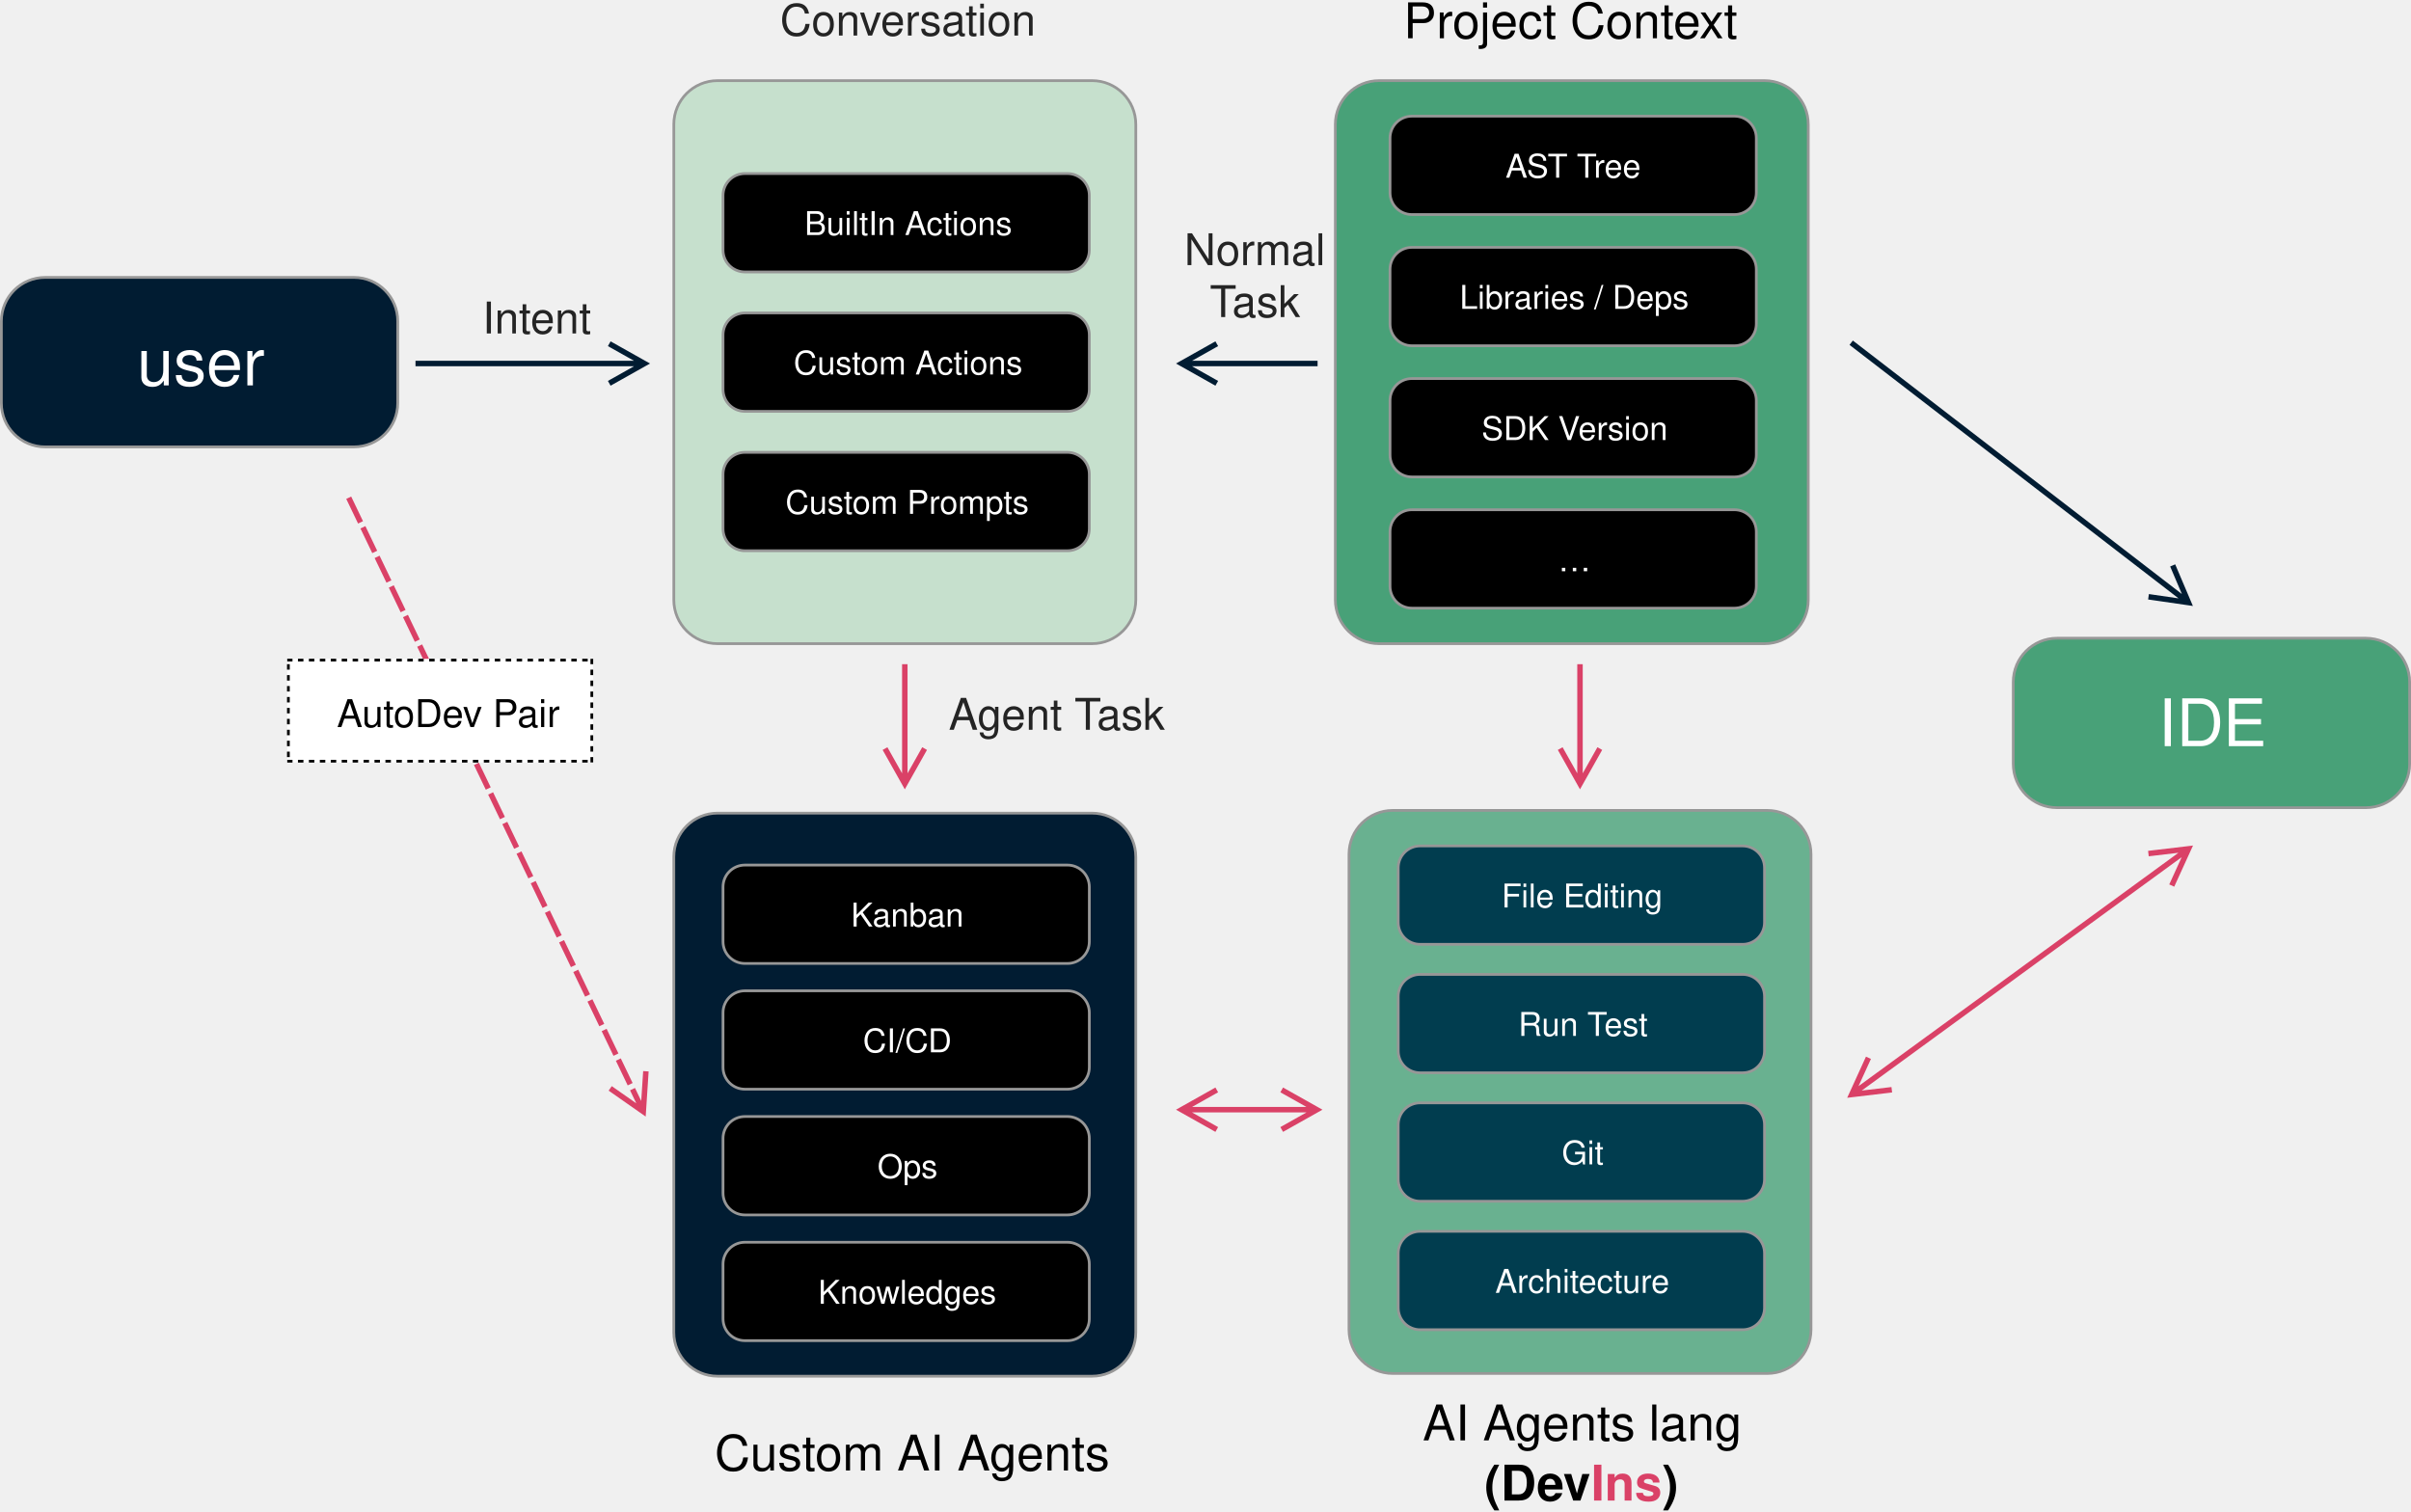
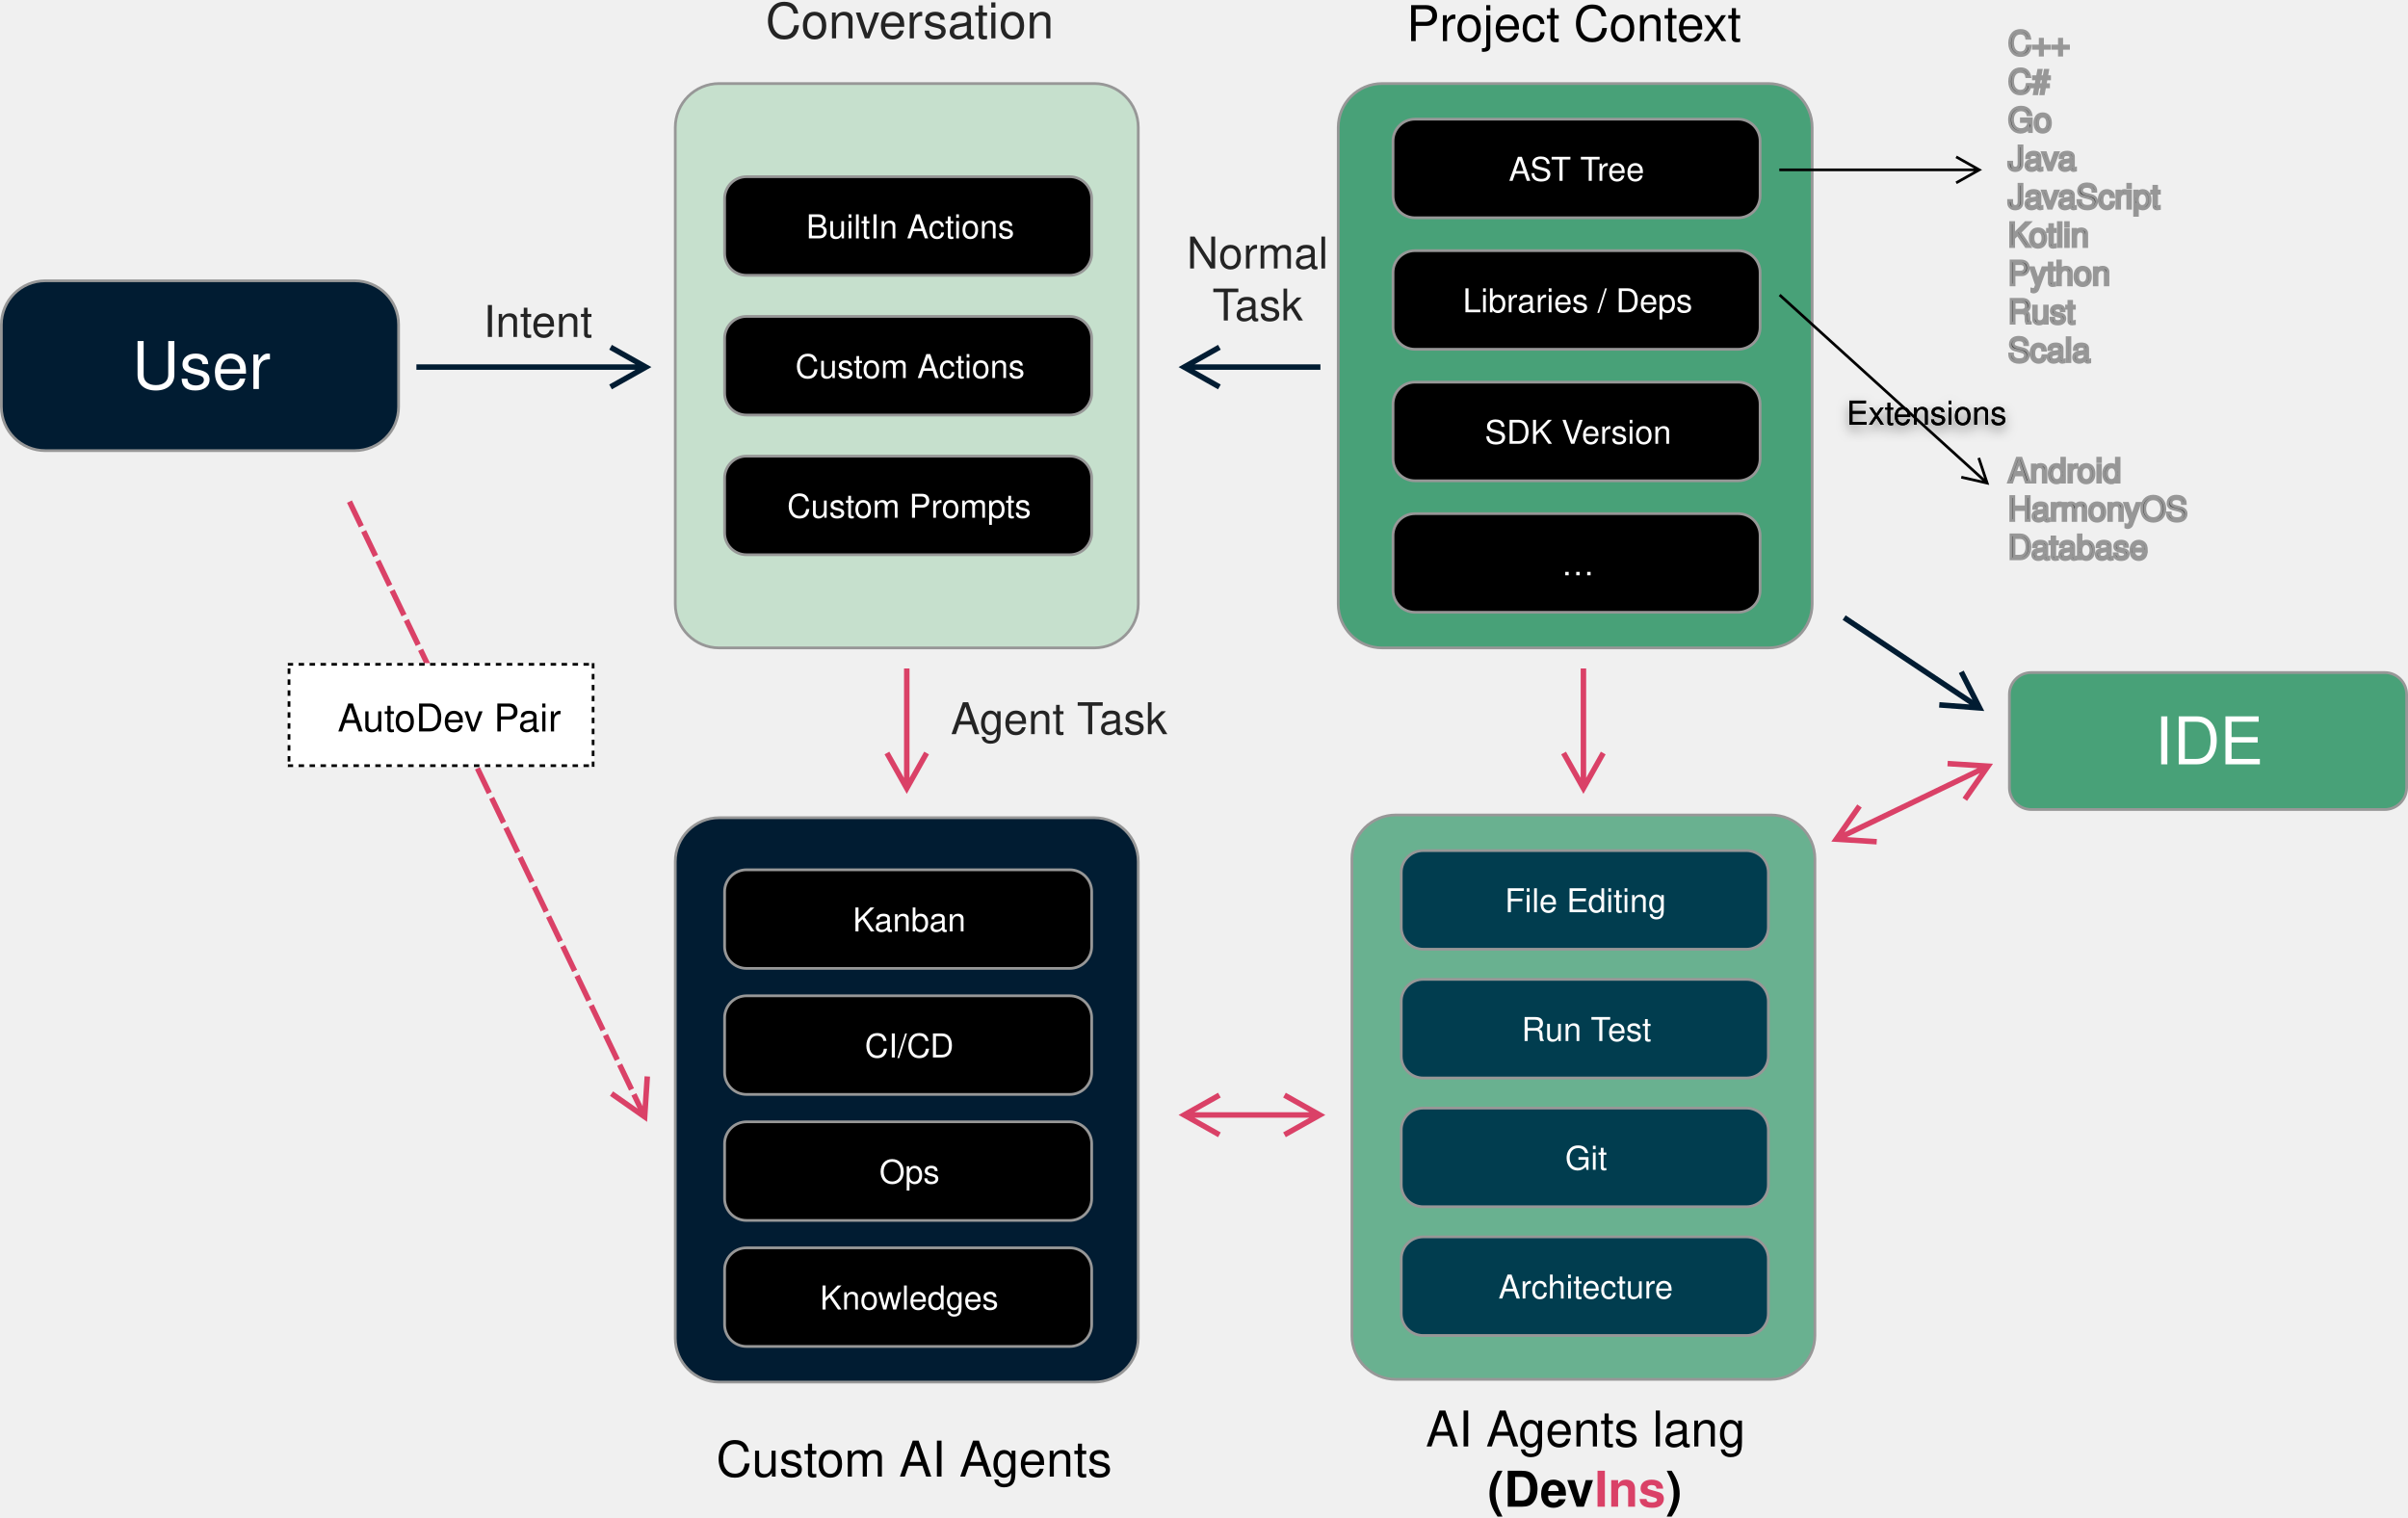
- <svg xmlns="http://www.w3.org/2000/svg" xmlns:xlink="http://www.w3.org/1999/xlink" width="882px" height="553px" viewBox="0 0 882 553" version="1.1">
+ <svg xmlns="http://www.w3.org/2000/svg" xmlns:xlink="http://www.w3.org/1999/xlink" width="879px" height="554px" viewBox="0 0 879 554" version="1.1">
  <defs>
    <rect id="path-1" x="0" y="0" width="112" height="38" />
    <mask id="mask-2" maskContentUnits="userSpaceOnUse" maskUnits="objectBoundingBox" x="0" y="0" width="112" height="38" fill="white">
      <use xlink:href="#path-1" />
    </mask>
+     <text id="text-3" font-family="Helvetica" font-size="12" font-weight="normal">
+       <tspan x="674" y="159">Extensions</tspan>
+     </text>
+     <filter x="-11.9%" y="-35.7%" width="123.7%" height="200.0%" filterUnits="objectBoundingBox" id="filter-4">
+       <feOffset dx="0" dy="2" in="SourceAlpha" result="shadowOffsetOuter1" />
+       <feGaussianBlur stdDeviation="2" in="shadowOffsetOuter1" result="shadowBlurOuter1" />
+       <feColorMatrix values="0 0 0 0 0   0 0 0 0 0   0 0 0 0 0  0 0 0 0.5 0" type="matrix" in="shadowBlurOuter1" />
+     </filter>
  </defs>
  <g id="Page-1" stroke="none" stroke-width="1" fill="none" fill-rule="evenodd">
    <g id="Group-4" transform="translate(0, -4)">
      <text id="AI-Agents-lang-(DevI" font-family="Helvetica" font-size="18" font-weight="normal">
-         <tspan x="520.453" y="531" fill="#000000">AI Agents lang</tspan>
-         <tspan x="542.992" y="553" font-family="Helvetica-Bold, Helvetica" font-weight="bold" fill="#000000">(Dev</tspan>
-         <tspan x="582.007" y="553" font-family="Helvetica-Bold, Helvetica" font-weight="bold" fill="#DA4167">Ins</tspan>
-         <tspan x="608.014" y="553" font-family="Helvetica-Bold, Helvetica" font-weight="bold" fill="#000000">)</tspan>
+         <tspan x="520.453" y="532" fill="#000000">AI Agents lang</tspan>
+         <tspan x="542.992" y="554" font-family="Helvetica-Bold, Helvetica" font-weight="bold" fill="#000000">(Dev</tspan>
+         <tspan x="582.007" y="554" font-family="Helvetica-Bold, Helvetica" font-weight="bold" fill="#DA4167">Ins</tspan>
+         <tspan x="608.014" y="554" font-family="Helvetica-Bold, Helvetica" font-weight="bold" fill="#000000">)</tspan>
      </text>
      <text id="Custom-AI-Agents" font-family="Helvetica" font-size="18" font-weight="normal" fill="#000000">
-         <tspan x="261.453" y="542">Custom AI Agents</tspan>
+         <tspan x="261.453" y="543">Custom AI Agents</tspan>
      </text>
      <text id="Project-Context" font-family="Helvetica" font-size="18" font-weight="normal" fill="#000000">
-         <tspan x="513.472" y="18">Project Context</tspan>
+         <tspan x="513.472" y="19">Project Context</tspan>
      </text>
-       <g id="custom-agents" transform="translate(246, 301)">
+       <g id="custom-agents" transform="translate(246, 302)">
        <rect id="Rectangle" stroke="#979797" fill="#011C32" x="0.5" y="0.5" width="169" height="206" rx="16" />
        <g id="kanban" transform="translate(18, 19)">
          <rect id="Rectangle" stroke="#979797" fill="#000000" x="0.5" y="0.5" width="134" height="36" rx="8" />
          <text id="Kanban" font-family="Helvetica" font-size="12" font-weight="normal" fill="#FFFFFF">
            <tspan x="47.313" y="23">Kanban</tspan>
          </text>
        </g>
        <g id="cicd" transform="translate(18, 65)">
          <rect id="Rectangle" stroke="#979797" fill="#000000" x="0.5" y="0.5" width="134" height="36" rx="8" />
          <text id="CI/CD" font-family="Helvetica" font-size="12" font-weight="normal" fill="#FFFFFF">
            <tspan x="51.667" y="23">CI/CD</tspan>
          </text>
        </g>
        <g id="ops" transform="translate(18, 111)">
          <rect id="Rectangle" stroke="#979797" fill="#000000" x="0.5" y="0.5" width="134" height="36" rx="8" />
          <text id="Ops" font-family="Helvetica" font-size="12" font-weight="normal" fill="#FFFFFF">
            <tspan x="56.996" y="23">Ops</tspan>
          </text>
        </g>
        <g id="know" transform="translate(18, 157)">
          <rect id="Rectangle" stroke="#979797" fill="#000000" x="0.5" y="0.5" width="134" height="36" rx="8" />
          <text id="Knowledges" font-family="Helvetica" font-size="12" font-weight="normal" fill="#FFFFFF">
            <tspan x="35.311" y="23">Knowledges</tspan>
          </text>
        </g>
      </g>
-       <g id="portal" transform="translate(246, 33)">
+       <g id="portal" transform="translate(246, 34)">
        <g id="custom-agents">
          <rect id="Rectangle" stroke="#979797" fill="#C6E0CD" x="0.5" y="0.5" width="169" height="206" rx="16" />
          <g id="cicd" transform="translate(18, 34)">
            <rect id="Rectangle" stroke="#979797" fill="#000000" x="0.5" y="0.5" width="134" height="36" rx="8" />
            <text id="BuiltIn-Actions" font-family="Helvetica" font-size="12" font-weight="normal" fill="#FFFFFF">
              <tspan x="30.31" y="23">BuiltIn Actions</tspan>
            </text>
          </g>
          <g id="ops" transform="translate(18, 85)">
            <rect id="Rectangle" stroke="#979797" fill="#000000" x="0.5" y="0.5" width="134" height="36" rx="8" />
            <text id="Custom-Actions" font-family="Helvetica" font-size="12" font-weight="normal" fill="#FFFFFF">
              <tspan x="26.313" y="23">Custom Actions</tspan>
            </text>
          </g>
          <g id="know" transform="translate(18, 136)">
            <rect id="Rectangle" stroke="#979797" fill="#000000" x="0.5" y="0.5" width="134" height="36" rx="8" />
            <text id="Custom-Prompts" font-family="Helvetica" font-size="12" font-weight="normal" fill="#FFFFFF">
              <tspan x="23.322" y="23">Custom Prompts</tspan>
            </text>
          </g>
        </g>
      </g>
-       <g id="Group-2" transform="translate(493, 300)">
+       <g id="Group-2" transform="translate(493, 301)">
        <rect id="Rectangle" stroke="#979797" fill-opacity="0.8" fill="#48A178" x="0.5" y="0.5" width="169" height="206" rx="16" />
        <g id="editing" transform="translate(18, 13)">
          <rect id="Rectangle" stroke="#979797" fill="#013D4F" x="0.5" y="0.5" width="134" height="36" rx="8" />
          <text id="File-Editing" font-family="Helvetica" font-size="12" font-weight="normal" fill="#FFFFFF">
            <tspan x="38.319" y="23">File Editing</tspan>
          </text>
        </g>
        <g id="editing" transform="translate(18, 60)">
          <rect id="Rectangle" stroke="#979797" fill="#013D4F" x="0.5" y="0.5" width="134" height="36" rx="8" />
          <text id="Run-Test" font-family="Helvetica" font-size="12" font-weight="normal" fill="#FFFFFF">
            <tspan x="44.428" y="23">Run Test</tspan>
          </text>
        </g>
        <g id="editing" transform="translate(18, 107)">
          <rect id="Rectangle" stroke="#979797" fill="#013D4F" x="0.5" y="0.5" width="134" height="36" rx="8" />
          <text id="Git" font-family="Helvetica" font-size="12" font-weight="normal" fill="#FFFFFF">
            <tspan x="60.333" y="23">Git</tspan>
          </text>
        </g>
        <g id="editing" transform="translate(18, 154)">
          <rect id="Rectangle" stroke="#979797" fill="#013D4F" x="0.5" y="0.5" width="134" height="36" rx="8" />
          <text id="Architecture" font-family="Helvetica" font-size="12" font-weight="normal" fill="#FFFFFF">
            <tspan x="35.987" y="23">Architecture</tspan>
          </text>
        </g>
      </g>
-       <g id="Group" transform="translate(736, 237)">
-         <rect id="Rectangle" stroke="#979797" fill="#48A178" x="0.5" y="0.5" width="145" height="62" rx="16" />
+       <g id="Group" transform="translate(733, 249)">
+         <rect id="Rectangle" stroke="#979797" fill="#48A178" x="0.5" y="0.5" width="145" height="50" rx="8" />
        <text id="IDE" font-family="Helvetica" font-size="24" font-weight="normal" fill="#FFFFFF">
-           <tspan x="53.496" y="40">IDE</tspan>
+           <tspan x="53.496" y="34">IDE</tspan>
        </text>
      </g>
-       <g id="Group" transform="translate(0, 105)">
+       <g id="Group" transform="translate(0, 106)">
        <rect id="Rectangle" stroke="#979797" fill="#011C32" x="0.5" y="0.5" width="145" height="62" rx="16" />
-         <text id="user" font-family="Helvetica" font-size="24" font-weight="normal" fill="#FFFFFF">
-           <tspan x="50.156" y="40">user</tspan>
+         <text id="User" font-family="Helvetica" font-size="24" font-weight="normal" fill="#FFFFFF">
+           <tspan x="48.164" y="40">User</tspan>
        </text>
      </g>
-       <g id="context" transform="translate(488, 33)">
+       <g id="context" transform="translate(488, 34)">
        <rect id="Rectangle" stroke="#979797" fill="#48A178" x="0.5" y="0.5" width="173" height="206" rx="16" />
        <g id="..." transform="translate(20, 13)">
          <rect id="Rectangle" stroke="#979797" fill="#000000" x="0.5" y="0.5" width="134" height="36" rx="8" />
          <text id="AST-Tree" font-family="Helvetica" font-size="12" font-weight="normal" fill="#FFFFFF">
            <tspan x="42.758" y="23">AST Tree</tspan>
          </text>
        </g>
        <g id="sdks" transform="translate(20, 61)">
          <rect id="Rectangle" stroke="#979797" fill="#000000" x="0.5" y="0.5" width="134" height="36" rx="8" />
          <text id="Libraries-/-Deps" font-family="Helvetica" font-size="12" font-weight="normal" fill="#FFFFFF">
            <tspan x="25.982" y="23">Libraries / Deps</tspan>
          </text>
        </g>
        <g id="libs" transform="translate(20, 109)">
          <rect id="Rectangle" stroke="#979797" fill="#000000" x="0.5" y="0.5" width="134" height="36" rx="8" />
          <text id="SDK-Version" font-family="Helvetica" font-size="12" font-weight="normal" fill="#FFFFFF">
            <tspan x="33.98" y="23">SDK Version</tspan>
          </text>
        </g>
        <g id="ast" transform="translate(20, 157)">
          <rect id="Rectangle" stroke="#979797" fill="#000000" x="0.5" y="0.5" width="134" height="36" rx="8" />
          <text id="…" font-family="Helvetica" font-size="12" font-weight="normal" fill="#FFFFFF">
            <tspan x="62" y="23">…</tspan>
          </text>
        </g>
      </g>
-       <path id="Line" d="M802.254,313.356 L801.516,314.973 L795.799,327.499 L795.384,328.408 L793.565,327.578 L793.98,326.668 L798.111,317.615 L791.576,322.383 L687.603,398.232 L681.068,402.999 L690.949,401.83 L691.942,401.712 L692.177,403.698 L691.184,403.816 L677.512,405.435 L675.746,405.644 L676.484,404.027 L682.201,391.501 L682.616,390.592 L684.435,391.422 L684.02,392.332 L679.888,401.384 L686.424,396.617 L790.397,320.768 L796.931,316 L787.051,317.17 L786.058,317.288 L785.823,315.302 L786.816,315.184 L800.488,313.565 L802.254,313.356 Z" fill="#DA4167" fill-rule="nonzero" />
-       <path id="Line" d="M677.818,128.598 L678.61,129.208 L791.775,216.4 L798.18,221.335 L794.288,212.178 L793.897,211.258 L795.737,210.475 L796.129,211.396 L801.514,224.067 L802.21,225.703 L800.451,225.447 L786.825,223.47 L785.835,223.327 L786.123,221.347 L787.112,221.491 L796.961,222.92 L790.554,217.985 L677.39,130.792 L676.598,130.182 L677.818,128.598 Z" fill="#011C32" fill-rule="nonzero" />
-       <path id="Line" d="M235.286,395.874 L237.282,396.004 L237.217,397.002 L236.322,410.741 L236.207,412.515 L234.751,411.495 L223.474,403.596 L222.655,403.023 L223.802,401.384 L224.621,401.958 L232.77,407.666 L230.922,403.813 L230.49,402.912 L232.293,402.046 L232.725,402.948 L234.574,406.803 L235.221,396.872 L235.286,395.874 Z M227.102,391.227 L227.534,392.129 L230.995,399.342 L231.428,400.243 L229.625,401.109 L229.192,400.207 L225.731,392.994 L225.299,392.093 L227.102,391.227 Z M221.911,380.408 L222.343,381.31 L225.804,388.523 L226.237,389.424 L224.433,390.289 L224.001,389.388 L220.54,382.175 L220.107,381.274 L221.911,380.408 Z M216.719,369.589 L217.152,370.491 L220.613,377.704 L221.045,378.605 L219.242,379.47 L218.81,378.569 L215.349,371.356 L214.916,370.455 L216.719,369.589 Z M211.528,358.77 L211.961,359.672 L215.422,366.885 L215.854,367.786 L214.051,368.651 L213.618,367.75 L210.158,360.537 L209.725,359.636 L211.528,358.77 Z M206.337,347.951 L206.77,348.853 L210.23,356.066 L210.663,356.967 L208.86,357.832 L208.427,356.931 L204.966,349.718 L204.534,348.817 L206.337,347.951 Z M201.146,337.132 L201.578,338.034 L205.039,345.247 L205.472,346.148 L203.669,347.013 L203.236,346.112 L199.775,338.899 L199.343,337.997 L201.146,337.132 Z M195.955,326.313 L196.387,327.215 L199.848,334.428 L200.281,335.329 L198.477,336.194 L198.045,335.293 L194.584,328.08 L194.151,327.178 L195.955,326.313 Z M190.763,315.494 L191.196,316.396 L194.657,323.608 L195.089,324.51 L193.286,325.375 L192.854,324.474 L189.393,317.261 L188.96,316.359 L190.763,315.494 Z M185.572,304.675 L186.005,305.577 L189.466,312.789 L189.898,313.691 L188.095,314.556 L187.662,313.655 L184.202,306.442 L183.769,305.54 L185.572,304.675 Z M180.381,293.856 L180.814,294.758 L184.274,301.97 L184.707,302.872 L182.904,303.737 L182.471,302.836 L179.01,295.623 L178.578,294.721 L180.381,293.856 Z M175.19,283.037 L175.622,283.939 L179.083,291.151 L179.516,292.053 L177.713,292.918 L177.28,292.017 L173.819,284.804 L173.387,283.902 L175.19,283.037 Z M169.999,272.218 L170.431,273.12 L173.892,280.332 L174.325,281.234 L172.521,282.099 L172.089,281.198 L168.628,273.985 L168.195,273.083 L169.999,272.218 Z M164.807,261.399 L165.24,262.301 L168.701,269.513 L169.133,270.415 L167.33,271.28 L166.898,270.379 L163.437,263.166 L163.004,262.264 L164.807,261.399 Z M159.616,250.58 L160.049,251.482 L163.51,258.694 L163.942,259.596 L162.139,260.461 L161.706,259.559 L158.246,252.347 L157.813,251.445 L159.616,250.58 Z M154.425,239.761 L154.858,240.663 L158.318,247.875 L158.751,248.777 L156.948,249.642 L156.515,248.74 L153.054,241.528 L152.622,240.626 L154.425,239.761 Z M149.234,228.942 L149.666,229.844 L153.127,237.056 L153.56,237.958 L151.757,238.823 L151.324,237.921 L147.863,230.709 L147.431,229.807 L149.234,228.942 Z M144.043,218.123 L144.475,219.025 L147.936,226.237 L148.369,227.139 L146.565,228.004 L146.133,227.102 L142.672,219.89 L142.239,218.988 L144.043,218.123 Z M138.851,207.304 L139.284,208.205 L142.745,215.418 L143.177,216.32 L141.374,217.185 L140.942,216.283 L137.481,209.071 L137.048,208.169 L138.851,207.304 Z M133.66,196.485 L134.093,197.386 L137.554,204.599 L137.986,205.501 L136.183,206.366 L135.75,205.464 L132.29,198.252 L131.857,197.35 L133.66,196.485 Z M128.469,185.666 L128.902,186.567 L132.362,193.78 L132.795,194.682 L130.992,195.547 L130.559,194.645 L127.098,187.433 L126.666,186.531 L128.469,185.666 Z" fill="#DA4167" fill-rule="nonzero" />
-       <path id="Line" d="M332,247 L332,286.932 L336.878,278.26 L337.369,277.388 L339.112,278.369 L338.622,279.24 L331.872,291.24 L331,292.79 L330.128,291.24 L323.378,279.24 L322.888,278.369 L324.631,277.388 L325.122,278.26 L330,286.932 L330,247 L332,247 Z" fill="#DA4167" fill-rule="nonzero" />
-       <path id="Line" d="M579,247 L579,286.932 L583.878,278.26 L584.369,277.388 L586.112,278.369 L585.622,279.24 L578.872,291.24 L578,292.79 L577.128,291.24 L570.378,279.24 L569.888,278.369 L571.631,277.388 L572.122,278.26 L577,286.932 L577,247 L579,247 Z" fill="#DA4167" fill-rule="nonzero" />
-       <path id="Line" d="M469.369,401.888 L470.24,402.378 L482.24,409.128 L483.79,410 L482.24,410.872 L470.24,417.622 L469.369,418.112 L468.388,416.369 L469.26,415.878 L477.931,411 L436.067,411 L444.74,415.878 L445.612,416.369 L444.631,418.112 L443.76,417.622 L431.76,410.872 L430.21,410 L431.76,409.128 L443.76,402.378 L444.631,401.888 L445.612,403.631 L444.74,404.122 L436.067,409 L477.934,409 L469.26,404.122 L468.388,403.631 L469.369,401.888 Z" fill="#DA4167" fill-rule="nonzero" />
-       <path id="Line" d="M444.631,128.888 L445.612,130.631 L444.74,131.122 L436.067,136 L482,136 L482,138 L436.067,138 L444.74,142.878 L445.612,143.369 L444.631,145.112 L443.76,144.622 L431.76,137.872 L430.21,137 L431.76,136.128 L443.76,129.378 L444.631,128.888 Z" fill="#011C32" fill-rule="nonzero" />
-       <path id="Line" d="M223.369,128.888 L224.24,129.378 L236.24,136.128 L237.79,137 L236.24,137.872 L224.24,144.622 L223.369,145.112 L222.388,143.369 L223.26,142.878 L231.932,138 L152,138 L152,136 L231.932,136 L223.26,131.122 L222.388,130.631 L223.369,128.888 Z" fill="#011C32" fill-rule="nonzero" />
-       <text id="Conversation" font-family="Helvetica" font-size="16" font-weight="normal" fill="#000000" fill-opacity="0.85">
-         <tspan x="285.363" y="17">Conversation</tspan>
+       <path id="Line" d="M711.001,281.737 L711.999,281.801 L725.739,282.677 L727.514,282.79 L726.496,284.247 L718.612,295.535 L718.039,296.355 L716.4,295.209 L716.972,294.39 L722.669,286.231 L715.368,289.747 L681.499,306.055 L674.197,309.57 L684.128,310.203 L685.126,310.267 L684.999,312.263 L684.001,312.199 L670.261,311.323 L668.486,311.21 L669.504,309.753 L677.388,298.465 L677.961,297.645 L679.6,298.791 L679.028,299.61 L673.33,307.768 L680.632,304.253 L714.501,287.945 L721.802,284.429 L711.872,283.797 L710.874,283.733 L711.001,281.737 Z" fill="#DA4167" fill-rule="nonzero" />
+       <path id="Line" d="M673.723,228.613 L674.555,229.168 L713.254,254.967 L720.002,259.466 L715.492,250.597 L715.039,249.705 L716.822,248.799 L717.275,249.69 L723.515,261.963 L724.321,263.547 L722.548,263.413 L708.82,262.373 L707.823,262.298 L707.974,260.303 L708.971,260.379 L718.892,261.13 L712.144,256.631 L673.445,230.832 L672.613,230.277 L673.723,228.613 Z" fill="#011C32" fill-rule="nonzero" />
+       <path id="Line" d="M714.309,60.819 L714.745,61.064 L722.745,65.564 L723.52,66 L722.745,66.436 L714.745,70.936 L714.309,71.181 L713.819,70.309 L714.255,70.064 L720.591,66.5 L649.5,66.5 L649.5,65.5 L720.591,65.5 L714.255,61.936 L713.819,61.691 L714.309,60.819 Z" fill="#000000" fill-rule="nonzero" />
+       <path id="Line" d="M649.965,111.294 L650.336,111.63 L719.809,174.618 L724.292,178.683 L721.992,171.787 L721.834,171.312 L722.782,170.996 L722.941,171.47 L725.845,180.178 L726.126,181.021 L725.259,180.823 L716.31,178.784 L715.823,178.672 L716.045,177.697 L716.532,177.809 L723.62,179.424 L719.137,175.359 L649.664,112.37 L649.294,112.035 L649.965,111.294 Z" fill="#000000" fill-rule="nonzero" />
+       <path id="Line" d="M235.286,396.874 L237.282,397.004 L237.217,398.002 L236.322,411.741 L236.207,413.515 L234.751,412.495 L223.474,404.596 L222.655,404.023 L223.802,402.384 L224.621,402.958 L232.77,408.666 L230.922,404.813 L230.49,403.912 L232.293,403.046 L232.725,403.948 L234.574,407.803 L235.221,397.872 L235.286,396.874 Z M227.102,392.227 L227.534,393.129 L230.995,400.342 L231.428,401.243 L229.625,402.109 L229.192,401.207 L225.731,393.994 L225.299,393.093 L227.102,392.227 Z M221.911,381.408 L222.343,382.31 L225.804,389.523 L226.237,390.424 L224.433,391.289 L224.001,390.388 L220.54,383.175 L220.107,382.274 L221.911,381.408 Z M216.719,370.589 L217.152,371.491 L220.613,378.704 L221.045,379.605 L219.242,380.47 L218.81,379.569 L215.349,372.356 L214.916,371.455 L216.719,370.589 Z M211.528,359.77 L211.961,360.672 L215.422,367.885 L215.854,368.786 L214.051,369.651 L213.618,368.75 L210.158,361.537 L209.725,360.636 L211.528,359.77 Z M206.337,348.951 L206.77,349.853 L210.23,357.066 L210.663,357.967 L208.86,358.832 L208.427,357.931 L204.966,350.718 L204.534,349.817 L206.337,348.951 Z M201.146,338.132 L201.578,339.034 L205.039,346.247 L205.472,347.148 L203.669,348.013 L203.236,347.112 L199.775,339.899 L199.343,338.997 L201.146,338.132 Z M195.955,327.313 L196.387,328.215 L199.848,335.428 L200.281,336.329 L198.477,337.194 L198.045,336.293 L194.584,329.08 L194.151,328.178 L195.955,327.313 Z M190.763,316.494 L191.196,317.396 L194.657,324.608 L195.089,325.51 L193.286,326.375 L192.854,325.474 L189.393,318.261 L188.96,317.359 L190.763,316.494 Z M185.572,305.675 L186.005,306.577 L189.466,313.789 L189.898,314.691 L188.095,315.556 L187.662,314.655 L184.202,307.442 L183.769,306.54 L185.572,305.675 Z M180.381,294.856 L180.814,295.758 L184.274,302.97 L184.707,303.872 L182.904,304.737 L182.471,303.836 L179.01,296.623 L178.578,295.721 L180.381,294.856 Z M175.19,284.037 L175.622,284.939 L179.083,292.151 L179.516,293.053 L177.713,293.918 L177.28,293.017 L173.819,285.804 L173.387,284.902 L175.19,284.037 Z M169.999,273.218 L170.431,274.12 L173.892,281.332 L174.325,282.234 L172.521,283.099 L172.089,282.198 L168.628,274.985 L168.195,274.083 L169.999,273.218 Z M164.807,262.399 L165.24,263.301 L168.701,270.513 L169.133,271.415 L167.33,272.28 L166.898,271.379 L163.437,264.166 L163.004,263.264 L164.807,262.399 Z M159.616,251.58 L160.049,252.482 L163.51,259.694 L163.942,260.596 L162.139,261.461 L161.706,260.559 L158.246,253.347 L157.813,252.445 L159.616,251.58 Z M154.425,240.761 L154.858,241.663 L158.318,248.875 L158.751,249.777 L156.948,250.642 L156.515,249.74 L153.054,242.528 L152.622,241.626 L154.425,240.761 Z M149.234,229.942 L149.666,230.844 L153.127,238.056 L153.56,238.958 L151.757,239.823 L151.324,238.921 L147.863,231.709 L147.431,230.807 L149.234,229.942 Z M144.043,219.123 L144.475,220.025 L147.936,227.237 L148.369,228.139 L146.565,229.004 L146.133,228.102 L142.672,220.89 L142.239,219.988 L144.043,219.123 Z M138.851,208.304 L139.284,209.205 L142.745,216.418 L143.177,217.32 L141.374,218.185 L140.942,217.283 L137.481,210.071 L137.048,209.169 L138.851,208.304 Z M133.66,197.485 L134.093,198.386 L137.554,205.599 L137.986,206.501 L136.183,207.366 L135.75,206.464 L132.29,199.252 L131.857,198.35 L133.66,197.485 Z M128.469,186.666 L128.902,187.567 L132.362,194.78 L132.795,195.682 L130.992,196.547 L130.559,195.645 L127.098,188.433 L126.666,187.531 L128.469,186.666 Z" fill="#DA4167" fill-rule="nonzero" />
+       <path id="Line" d="M332,248 L332,287.932 L336.878,279.26 L337.369,278.388 L339.112,279.369 L338.622,280.24 L331.872,292.24 L331,293.79 L330.128,292.24 L323.378,280.24 L322.888,279.369 L324.631,278.388 L325.122,279.26 L330,287.932 L330,248 L332,248 Z" fill="#DA4167" fill-rule="nonzero" />
+       <path id="Line" d="M579,248 L579,287.932 L583.878,279.26 L584.369,278.388 L586.112,279.369 L585.622,280.24 L578.872,292.24 L578,293.79 L577.128,292.24 L570.378,280.24 L569.888,279.369 L571.631,278.388 L572.122,279.26 L577,287.932 L577,248 L579,248 Z" fill="#DA4167" fill-rule="nonzero" />
+       <path id="Line" d="M469.369,402.888 L470.24,403.378 L482.24,410.128 L483.79,411 L482.24,411.872 L470.24,418.622 L469.369,419.112 L468.388,417.369 L469.26,416.878 L477.932,412 L436.067,412 L444.74,416.878 L445.612,417.369 L444.631,419.112 L443.76,418.622 L431.76,411.872 L430.21,411 L431.76,410.128 L443.76,403.378 L444.631,402.888 L445.612,404.631 L444.74,405.122 L436.067,410 L477.932,410 L469.26,405.122 L468.388,404.631 L469.369,402.888 Z" fill="#DA4167" fill-rule="nonzero" />
+       <path id="Line" d="M444.631,129.888 L445.612,131.631 L444.74,132.122 L436.067,137 L482,137 L482,139 L436.067,139 L444.74,143.878 L445.612,144.369 L444.631,146.112 L443.76,145.622 L431.76,138.872 L430.21,138 L431.76,137.128 L443.76,130.378 L444.631,129.888 Z" fill="#011C32" fill-rule="nonzero" />
+       <path id="Line" d="M223.369,129.888 L224.24,130.378 L236.24,137.128 L237.79,138 L236.24,138.872 L224.24,145.622 L223.369,146.112 L222.388,144.369 L223.26,143.878 L231.932,139 L152,139 L152,137 L231.932,137 L223.26,132.122 L222.388,131.631 L223.369,129.888 Z" fill="#011C32" fill-rule="nonzero" />
+       <text id="Conversation" font-family="Helvetica" font-size="18" font-weight="normal" fill="#000000" fill-opacity="0.85">
+         <tspan x="279.471" y="18">Conversation</tspan>
      </text>
      <text id="Intent" font-family="Helvetica" font-size="16" font-weight="normal" fill="#000000" fill-opacity="0.85">
-         <tspan x="176.484" y="126">Intent</tspan>
+         <tspan x="176.484" y="127">Intent</tspan>
      </text>
      <text id="Agent-Task" font-family="Helvetica" font-size="16" font-weight="normal" fill="#000000" fill-opacity="0.85">
-         <tspan x="347.062" y="271">Agent Task</tspan>
+         <tspan x="347.062" y="272">Agent Task</tspan>
      </text>
      <text id="Normal-Task" font-family="Helvetica" font-size="16" font-weight="normal" fill="#000000" fill-opacity="0.85">
-         <tspan x="433.219" y="101">Normal</tspan>
-         <tspan x="442.551" y="120">Task</tspan>
+         <tspan x="433.219" y="102">Normal</tspan>
+         <tspan x="442.551" y="121">Task</tspan>
      </text>
-       <g id="Group-3" transform="translate(105, 245)">
+       <g id="Group-3" transform="translate(105, 246)">
        <use id="Rectangle" stroke="#000000" mask="url(#mask-2)" stroke-width="2" fill="#FFFFFF" stroke-dasharray="2,2" xlink:href="#path-1" />
        <text id="AutoDev-Pair" font-family="Helvetica" font-size="14" font-weight="normal" fill="#000000">
          <tspan x="18.259" y="25">AutoDev Pair</tspan>
        </text>
      </g>
+       <text id="C++-C#-Go-Java-JavaS" stroke="#979797" font-family="Helvetica" font-size="12" font-weight="normal" fill="#000000" fill-opacity="0.85">
+         <tspan x="733" y="24">C++</tspan>
+         <tspan x="733" y="38">C#</tspan>
+         <tspan x="733" y="52">Go</tspan>
+         <tspan x="733" y="66">Java</tspan>
+         <tspan x="733" y="80">JavaScript</tspan>
+         <tspan x="733" y="94">Kotlin</tspan>
+         <tspan x="733" y="108">Python</tspan>
+         <tspan x="733" y="122">Rust</tspan>
+         <tspan x="733" y="136">Scala</tspan>
+       </text>
+       <text id="Android-HarmonyOS-Da" stroke="#979797" font-family="Helvetica" font-size="12" font-weight="normal" fill="#000000" fill-opacity="0.85">
+         <tspan x="733" y="180">Android</tspan>
+         <tspan x="733" y="194">HarmonyOS</tspan>
+         <tspan x="733" y="208">Database</tspan>
+       </text>
+       <g id="Extensions" fill="#000000">
+         <use fill-opacity="1" filter="url(#filter-4)" xlink:href="#text-3" />
+         <use fill-rule="evenodd" xlink:href="#text-3" />
+         <use fill-opacity="1" xlink:href="#text-3" />
+       </g>
    </g>
  </g>
</svg>
